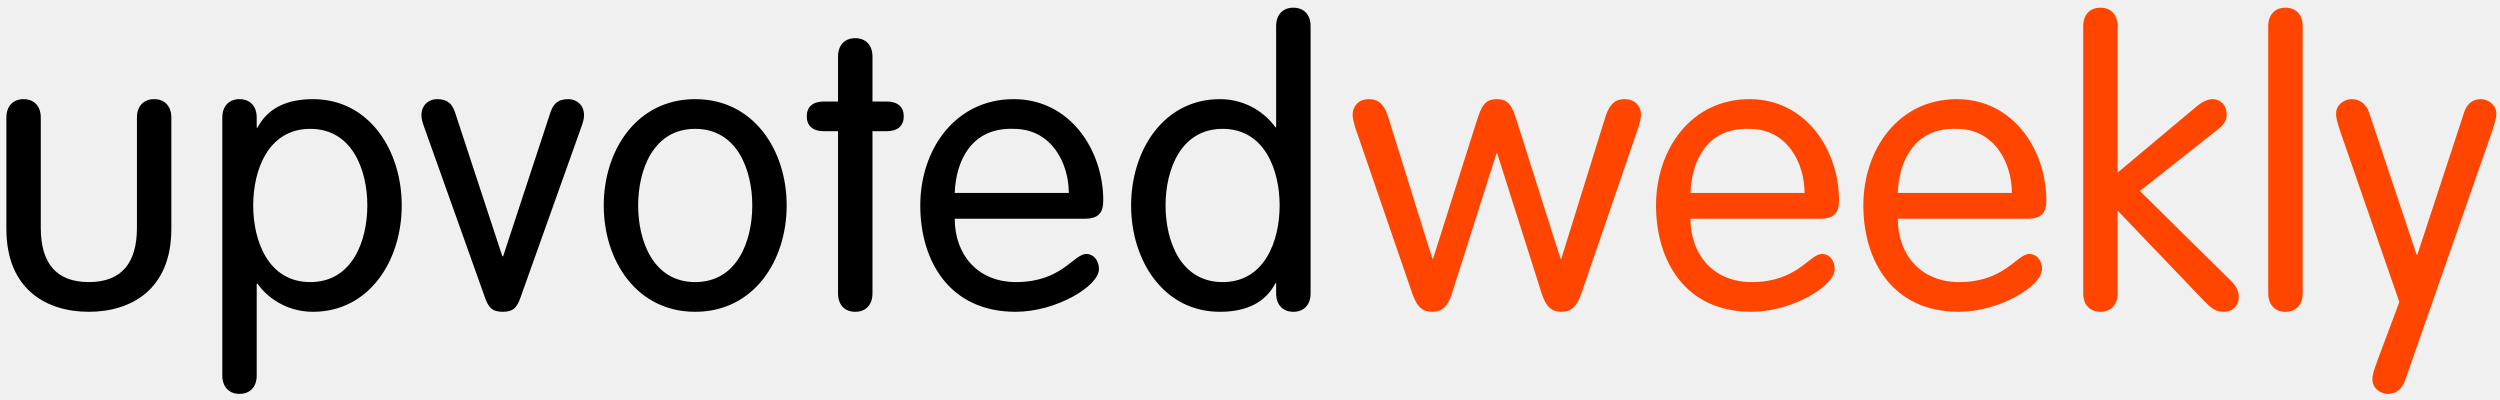
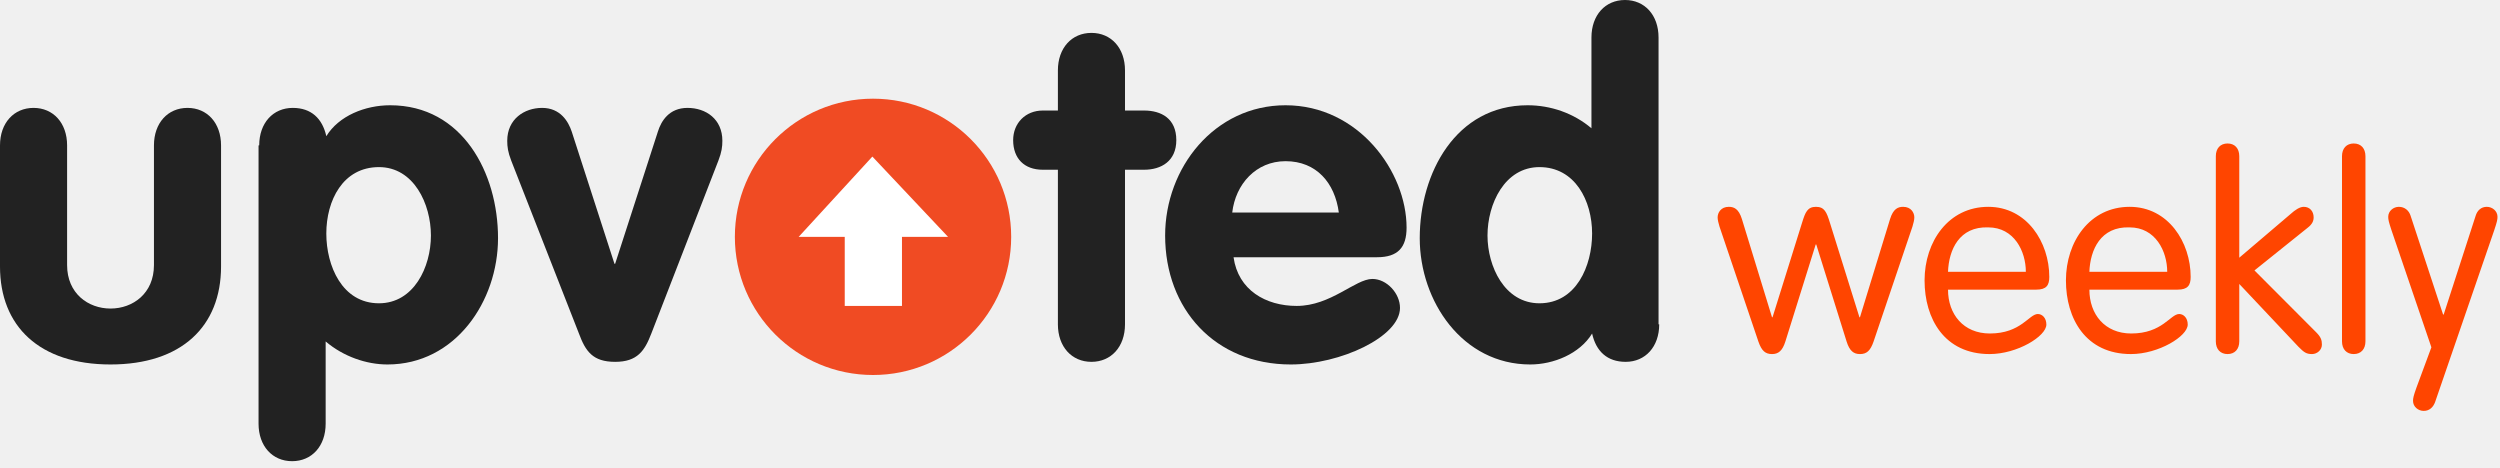
- <svg xmlns="http://www.w3.org/2000/svg" height="49px" width="307px" version="1.1" viewBox="0 0 307 49">
-   <g fill="none" fill-rule="evenodd">
+ <svg xmlns="http://www.w3.org/2000/svg" height="71px" width="380px" version="1.1" viewBox="0 0 380 71">
+   <g fill-rule="evenodd" fill="none">
    <g>
-       <path d="m0.784 28.112c0 7.488 4.992 10.176 10.128 10.176s10.128-2.688 10.128-10.176v-13.68c0-1.392-0.816-2.256-2.112-2.256s-2.112 0.864-2.112 2.256v13.536c0 4.368-1.92 6.672-5.904 6.672s-5.904-2.304-5.904-6.672v-13.536c0-1.392-0.816-2.256-2.112-2.256s-2.112 0.864-2.112 2.256v13.68zm30.308-2.88c0-4.32 1.824-9.408 7.008-9.408s7.008 5.088 7.008 9.408-1.824 9.408-7.008 9.408-7.008-5.088-7.008-9.408zm-3.792 20.88c0 1.392 0.816 2.256 2.112 2.256s2.112-0.864 2.112-2.256v-11.28h0.096c1.104 1.584 3.456 3.456 6.816 3.456 6.912 0 10.896-6.288 10.896-13.056s-3.984-13.056-10.896-13.056c-3.36 0-5.616 1.2-6.816 3.504h-0.096v-1.248c0-1.392-0.816-2.256-2.112-2.256s-2.112 0.864-2.112 2.256v31.68zm32.228-9.648c0.432 1.248 0.864 1.824 2.208 1.824s1.776-0.576 2.208-1.824l7.344-20.592c0.288-0.768 0.432-1.248 0.432-1.728 0-1.248-0.912-1.968-1.92-1.968-1.392 0-1.872 0.672-2.208 1.632l-5.808 17.664h-0.096l-5.808-17.664c-0.336-0.96-0.816-1.632-2.208-1.632-1.008 0-1.92 0.72-1.92 1.968 0 0.48 0.144 0.96 0.432 1.728l7.344 20.592zm14.612-11.232c0 6.768 4.032 13.056 11.232 13.056s11.232-6.288 11.232-13.056-4.032-13.056-11.232-13.056-11.232 6.288-11.232 13.056zm4.224 0c0-4.32 1.824-9.408 7.008-9.408s7.008 5.088 7.008 9.408-1.824 9.408-7.008 9.408-7.008-5.088-7.008-9.408zm24.546-12.768h-1.73c-1.388 0-2.108 0.672-2.108 1.824s0.72 1.824 2.108 1.824h1.73v19.92c0 1.392 0.82 2.256 2.11 2.256 1.3 0 2.12-0.864 2.12-2.256v-19.92h1.72c1.4 0 2.12-0.672 2.12-1.824s-0.72-1.824-2.12-1.824h-1.72v-5.52c0-1.392-0.82-2.256-2.12-2.256-1.29 0-2.11 0.864-2.11 2.256v5.52zm30.21 14.4c1.83 0 2.36-0.768 2.36-2.256 0-6.144-4.04-12.432-11-12.432-7.15 0-11.47 6.144-11.47 13.056 0 6.768 3.55 13.056 11.71 13.056 5 0 10.23-3.168 10.23-5.232 0-1.2-0.77-1.872-1.54-1.872-1.58 0-3.02 3.456-8.64 3.456-4.75 0-7.53-3.408-7.53-7.776h15.88zm-15.88-3.168c0.14-3.888 2.01-8.064 7.24-7.872 4.66 0 6.77 4.224 6.77 7.872h-14.01zm39.9 1.536c0 4.32-1.82 9.408-7 9.408-5.19 0-7.01-5.088-7.01-9.408s1.82-9.408 7.01-9.408c5.18 0 7 5.088 7 9.408zm-0.43 10.8c0 1.392 0.82 2.256 2.11 2.256 1.3 0 2.12-0.864 2.12-2.256v-32.832c0-1.392-0.82-2.256-2.12-2.256-1.29 0-2.11 0.864-2.11 2.256v12.432h-0.09c-1.11-1.584-3.46-3.456-6.82-3.456-6.91 0-10.9 6.288-10.9 13.056s3.99 13.056 10.9 13.056c3.36 0 5.62-1.2 6.82-3.504h0.09v1.248z" fill="#000" />
-       <path d="m173.44 36.08c0.58 1.632 1.25 2.208 2.45 2.208 1.15 0 1.87-0.576 2.4-2.208l5.47-17.232h0.1l5.47 17.232c0.53 1.632 1.25 2.208 2.4 2.208 1.2 0 1.87-0.576 2.45-2.208l7-20.4c0.2-0.624 0.34-1.2 0.34-1.632 0-0.816-0.58-1.872-2.02-1.872-0.91 0-1.77 0.336-2.35 2.16l-5.42 17.424h-0.1l-5.33-16.8c-0.57-1.824-0.96-2.784-2.49-2.784-1.54 0-1.92 0.96-2.5 2.784l-5.33 16.8h-0.09l-5.43-17.424c-0.57-1.824-1.44-2.16-2.35-2.16-1.44 0-2.01 1.056-2.01 1.872 0 0.432 0.14 1.008 0.33 1.632l7.01 20.4zm50.04-9.216c1.82 0 2.35-0.768 2.35-2.256 0-6.144-4.03-12.432-10.99-12.432-7.16 0-11.48 6.144-11.48 13.056 0 6.768 3.56 13.056 11.72 13.056 4.99 0 10.22-3.168 10.22-5.232 0-1.2-0.77-1.872-1.54-1.872-1.58 0-3.02 3.456-8.64 3.456-4.75 0-7.53-3.408-7.53-7.776h15.89zm-15.89-3.168c0.14-3.888 2.01-8.064 7.25-7.872 4.65 0 6.76 4.224 6.76 7.872h-14.01zm41.35 3.168c1.82 0 2.35-0.768 2.35-2.256 0-6.144-4.03-12.432-10.99-12.432-7.16 0-11.48 6.144-11.48 13.056 0 6.768 3.56 13.056 11.72 13.056 4.99 0 10.22-3.168 10.22-5.232 0-1.2-0.77-1.872-1.54-1.872-1.58 0-3.02 3.456-8.64 3.456-4.75 0-7.53-3.408-7.53-7.776h15.89zm-15.89-3.168c0.14-3.888 2.01-8.064 7.25-7.872 4.65 0 6.76 4.224 6.76 7.872h-14.01zm22.77 12.336c0 1.392 0.82 2.256 2.11 2.256 1.3 0 2.11-0.864 2.11-2.256v-10.176l10.66 11.136c1.01 1.008 1.44 1.296 2.45 1.296 0.91 0 1.77-0.72 1.77-1.68 0-0.816-0.19-1.344-1-2.16l-11.14-10.992 9.6-7.584c0.82-0.624 1.06-1.2 1.06-1.824 0-1.056-0.68-1.872-1.78-1.872-0.72 0-1.54 0.528-2.4 1.296l-9.22 7.728v-18c0-1.392-0.81-2.256-2.11-2.256-1.29 0-2.11 0.864-2.11 2.256v32.832zm26.95-32.832c0-1.392-0.82-2.256-2.11-2.256-1.3 0-2.12 0.864-2.12 2.256v32.832c0 1.392 0.82 2.256 2.12 2.256 1.29 0 2.11-0.864 2.11-2.256v-32.832zm11.87 33.888l-2.68 7.152c-0.53 1.44-0.63 1.872-0.63 2.352 0 1.056 0.96 1.776 1.92 1.776 1.06 0 1.73-0.672 2.07-1.584l10.65-30.48c0.48-1.44 0.58-1.872 0.58-2.352 0-1.056-0.96-1.776-1.92-1.776-1.06 0-1.73 0.672-2.02 1.584l-5.76 17.52h-0.09l-5.86-17.52c-0.29-0.912-1.06-1.584-2.11-1.584-0.96 0-1.92 0.72-1.92 1.776 0 0.48 0.09 0.912 0.57 2.352l7.2 20.784z" fill="#FF4500" />
+       <g fill="#FF4500" transform="translate(261 21)">
+         <path d="m6.279 30.926c0.486 1.399 1.053 1.892 2.066 1.892 0.972 0 1.58-0.493 2.026-1.892l4.618-14.771h0.081l4.618 14.771c0.446 1.399 1.053 1.892 2.026 1.892 1.012 0 1.58-0.493 2.066-1.892l5.914-17.486c0.162-0.535 0.284-1.029 0.284-1.399 0-0.699-0.486-1.604-1.702-1.604-0.769 0-1.498 0.288-1.985 1.851l-4.577 14.935h-0.081l-4.497-14.4c-0.486-1.564-0.81-2.386-2.107-2.386-1.296 0-1.62 0.822-2.106 2.386l-4.497 14.4h-0.081l-4.578-14.935c-0.486-1.563-1.215-1.851-1.985-1.851-1.215 0-1.702 0.905-1.702 1.604 0 0.37 0.122 0.864 0.284 1.399l5.915 17.486zm42.229-7.9c1.54 0 1.985-0.658 1.985-1.933 0-5.267-3.403-10.656-9.277-10.656-6.036 0-9.682 5.266-9.682 11.19 0 5.802 2.998 11.191 9.885 11.191 4.213 0 8.629-2.715 8.629-4.484 0-1.029-0.649-1.605-1.297-1.605-1.337 0-2.552 2.962-7.292 2.962-4.01 0-6.36-2.921-6.36-6.665h13.409zm-13.409-2.715c0.122-3.333 1.702-6.912 6.117-6.748 3.93 0 5.712 3.621 5.712 6.748h-11.829zm34.897 2.715c1.539 0 1.985-0.658 1.985-1.933 0-5.267-3.403-10.656-9.277-10.656-6.036 0-9.682 5.266-9.682 11.19 0 5.802 2.997 11.191 9.884 11.191 4.213 0 8.629-2.715 8.629-4.484 0-1.029-0.648-1.605-1.296-1.605-1.337 0-2.552 2.962-7.292 2.962-4.011 0-6.36-2.921-6.36-6.665h13.409zm-13.409-2.715c0.121-3.333 1.701-6.912 6.117-6.748 3.929 0 5.712 3.621 5.712 6.748h-11.829zm19.219 10.574c0 1.193 0.688 1.933 1.782 1.933s1.782-0.74 1.782-1.933v-8.723l8.994 9.545c0.851 0.864 1.215 1.111 2.066 1.111 0.77 0 1.499-0.617 1.499-1.44 0-0.699-0.162-1.152-0.851-1.851l-9.398-9.422 8.102-6.5c0.688-0.535 0.891-1.029 0.891-1.564 0-0.905-0.567-1.604-1.499-1.604-0.608 0-1.296 0.452-2.025 1.11l-7.779 6.624v-15.428c0-1.193-0.688-1.934-1.782-1.934-1.094 0-1.782 0.741-1.782 1.934v28.142zm22.743-28.142c0-1.193-0.689-1.934-1.783-1.934-1.093 0-1.782 0.741-1.782 1.934v28.142c0 1.193 0.689 1.933 1.782 1.933 1.094 0 1.783-0.74 1.783-1.933v-28.142zm10.021 29.047l-2.27 6.13c-0.44 1.234-0.52 1.605-0.52 2.016 0 0.905 0.81 1.522 1.62 1.522 0.89 0 1.46-0.576 1.74-1.357l8.99-26.126c0.41-1.234 0.49-1.605 0.49-2.016 0-0.905-0.81-1.522-1.62-1.522-0.89 0-1.46 0.576-1.7 1.357l-4.86 15.017h-0.09l-4.94-15.017c-0.24-0.781-0.89-1.357-1.78-1.357-0.81 0-1.62 0.617-1.62 1.522 0 0.411 0.08 0.782 0.49 2.016l6.07 17.815z" />
+       </g>
+       <g>
+         <path fill="#222" d="m0 22.1c0-3.4 2.1-5.7 5.1-5.7s5.1 2.3 5.1 5.7v18.2c0 4.3 3.2 6.6 6.6 6.6s6.6-2.3 6.6-6.6v-18.2c0-3.4 2.1-5.7 5.1-5.7s5.1 2.3 5.1 5.7v18.4c0 9.1-6 14.9-16.8 14.9s-16.8-5.8-16.8-14.9v-18.4z" />
+         <path fill="#222" d="m39.4 22.1c0-3.4 2.1-5.7 5.1-5.7 2.8 0 4.5 1.6 5.1 4.3 1.9-3.1 5.9-4.7 9.7-4.7 11 0 16.4 10.3 16.4 20.2 0 9.6-6.5 19.2-16.8 19.2-3.2 0-6.7-1.2-9.4-3.5v12.5c0 3.4-2.1 5.7-5.1 5.7s-5.1-2.3-5.1-5.7v-42.3h0.1zm18.2 24c5.3 0 7.9-5.5 7.9-10.3s-2.6-10.4-7.9-10.4c-5.5 0-8 5.1-8 10.1 0 4.9 2.4 10.6 8 10.6z" />
+         <path fill="#222" d="m77.7 24.4c-0.5-1.3-0.6-2.1-0.6-3 0-3.3 2.6-5 5.3-5 2.8 0 4 2.1 4.5 3.6l6.5 20.1h0.1l6.5-20.1c0.5-1.6 1.7-3.6 4.5-3.6s5.3 1.7 5.3 5c0 0.9-0.1 1.7-0.6 3l-10.2 26.3c-1 2.6-2.1 4.3-5.5 4.3s-4.5-1.6-5.5-4.3l-10.3-26.3z" />
+         <path fill="#222" d="m160.8 25.8h-2.3c-2.8 0-4.5-1.7-4.5-4.5 0-2.6 1.9-4.5 4.5-4.5h2.3v-6.1c0-3.4 2.1-5.7 5.1-5.7s5.1 2.3 5.1 5.7v6.1h2.9c2.6 0 4.9 1.2 4.9 4.5 0 3.2-2.3 4.5-4.9 4.5h-2.9v23.5c0 3.4-2.1 5.7-5.1 5.7s-5.1-2.3-5.1-5.7v-23.5z" />
+         <path fill="#222" d="m187.5 39.1c0.7 5 4.9 7.4 9.6 7.4 5.2 0 8.9-4.1 11.5-4.1 2.2 0 4.2 2.2 4.2 4.4 0 4.4-9.1 8.6-16.6 8.6-11.5 0-19.1-8.4-19.1-19.6 0-10.3 7.5-19.8 18.3-19.8 11.1 0 18.4 10.1 18.4 18.6 0 3-1.3 4.5-4.5 4.5h-21.8zm16-6.8c-0.6-4.5-3.4-7.8-8.1-7.8-4.5 0-7.6 3.5-8.1 7.8h16.2z" />
+         <path fill="#222" d="m252.2 49.3c0 3.4-2.1 5.7-5.1 5.7-2.8 0-4.5-1.6-5.1-4.3-1.9 3.1-5.9 4.7-9.4 4.7-10.3 0-16.8-9.6-16.8-19.2 0-9.9 5.5-20.2 16.4-20.2 3.5 0 7 1.2 9.7 3.5v-13.8c0-3.4 2.1-5.7 5.1-5.7s5.1 2.3 5.1 5.7v43.6h0.1zm-18.2-23.9c-5.3 0-7.9 5.6-7.9 10.4 0 4.7 2.6 10.3 7.9 10.3 5.6 0 8-5.7 8-10.6 0-5-2.6-10.1-8-10.1z" />
+         <g transform="translate(111 15)">
+           <circle cy="21" cx="21.7" r="21" fill="#F04B23" />
+           <path fill="#fff" d="m21.6 8.8l-11.2 12.2h7v10.5h8.7v-10.5h7l-11.5-12.2z" />
+         </g>
+       </g>
    </g>
  </g>
</svg>
